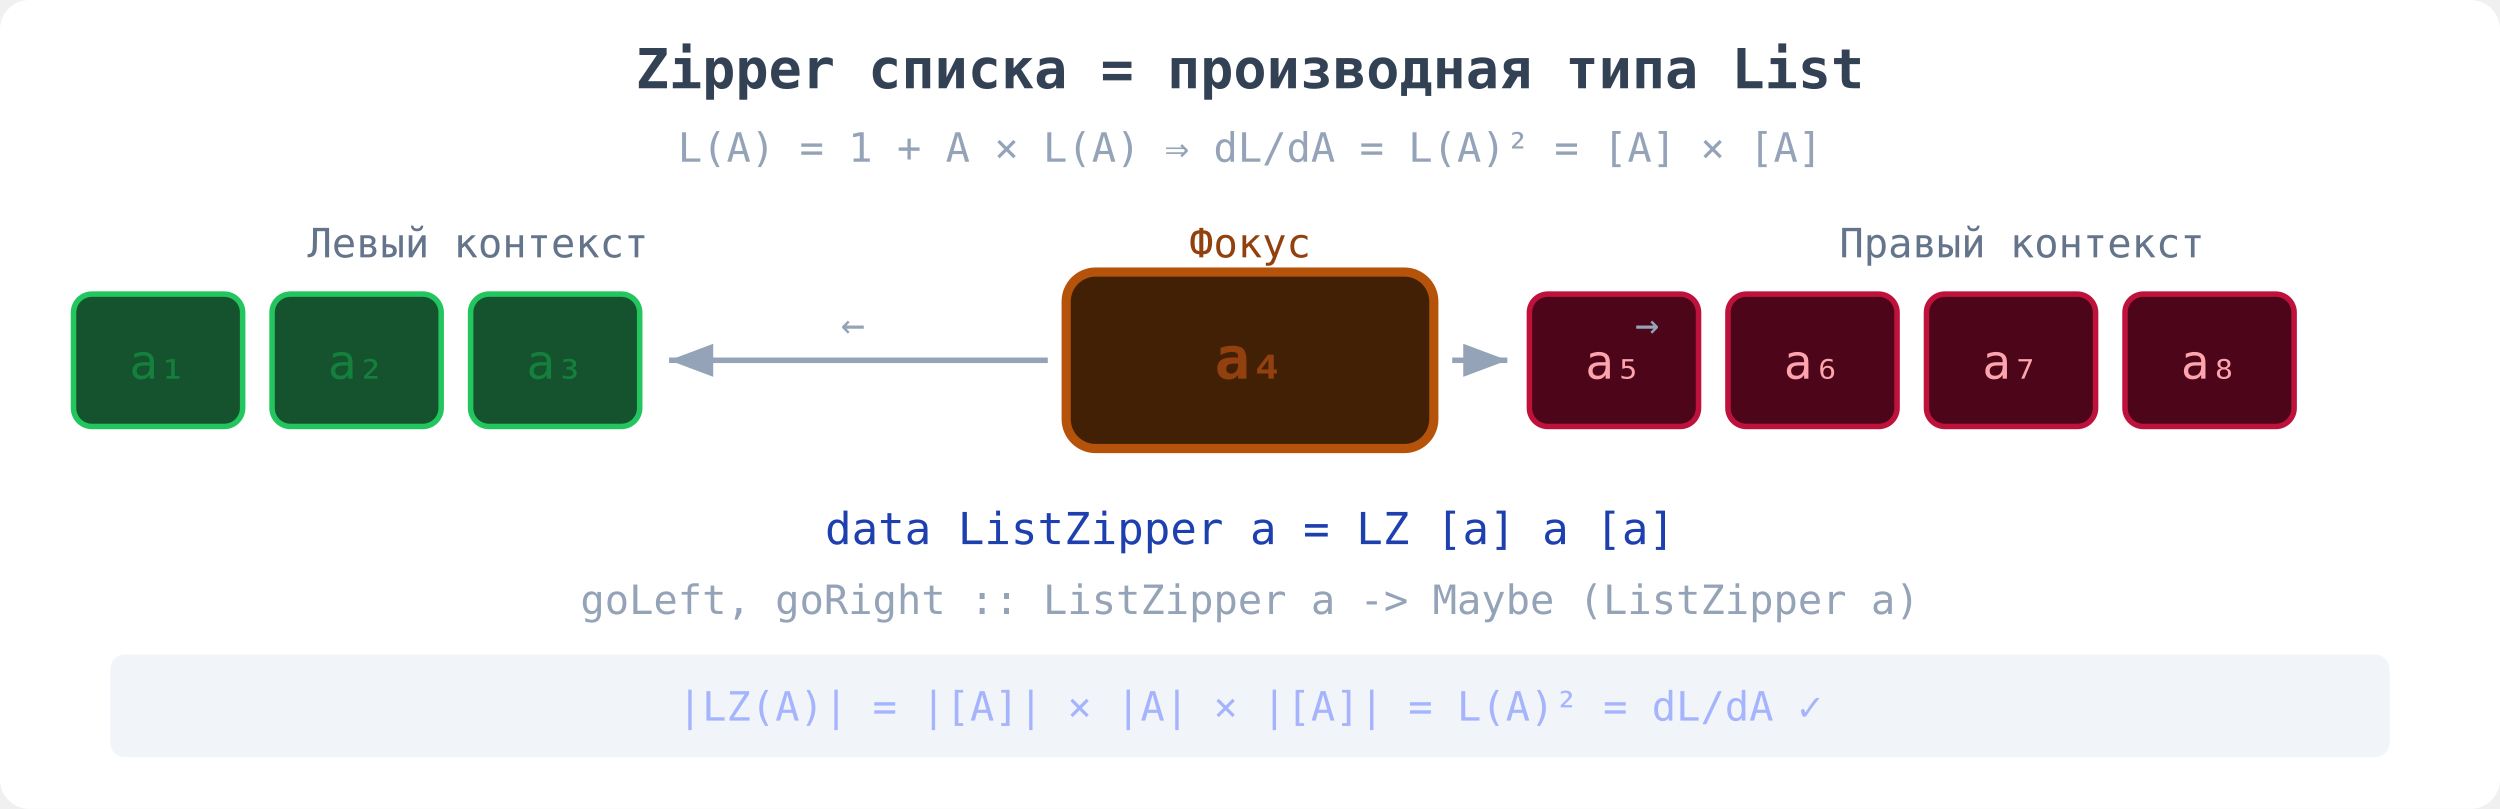
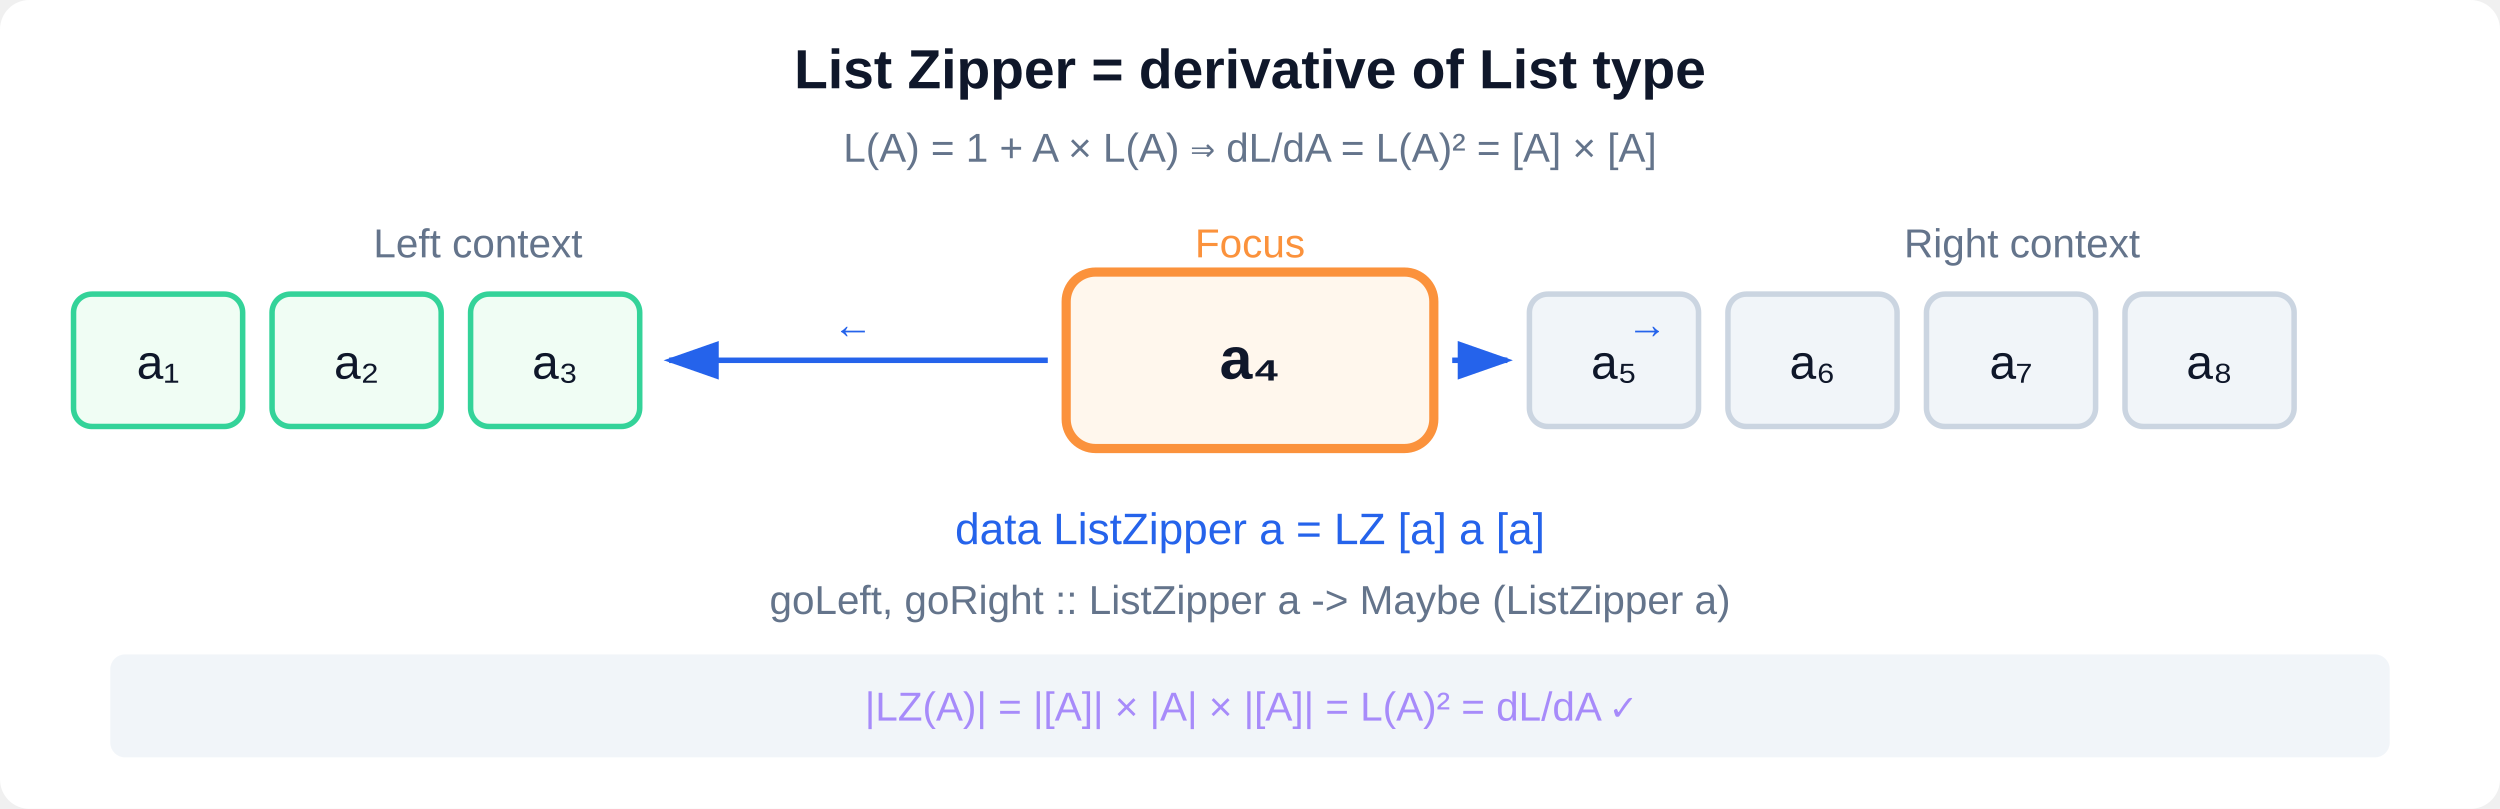
- <svg xmlns="http://www.w3.org/2000/svg" width="680" height="220" font-family="monospace,sans-serif">
+ <svg xmlns="http://www.w3.org/2000/svg" width="680" height="220" font-family="monospace,Arial,sans-serif">
  <defs>
-     <marker id="arr" markerWidth="8" markerHeight="6" refX="8" refY="3" orient="auto">
-       <polygon points="0 0,8 3,0 6" fill="#94a3b8" />
-     </marker>
-     <marker id="arrl" markerWidth="8" markerHeight="6" refX="0" refY="3" orient="auto">
-       <polygon points="8 0,0 3,8 6" fill="#94a3b8" />
+     <marker id="arr" markerWidth="10" markerHeight="7" refX="9" refY="3.5" orient="auto">
+       <polygon points="0 0, 10 3.5, 0 7" fill="#2563eb" />
    </marker>
  </defs>
  <rect width="680" height="220" fill="#ffffff" rx="8" />
-   <text x="340" y="24" text-anchor="middle" font-size="15" font-weight="bold" fill="#334155">Zipper списка = производная типа List</text>
-   <text x="340" y="44" text-anchor="middle" font-size="11" fill="#94a3b8">L(A) = 1 + A × L(A) ⇒ dL/dA = L(A)² = [A] × [A]</text>
-   <text x="130" y="70" text-anchor="middle" font-size="11" fill="#64748b">Левый контекст</text>
-   <text x="340" y="70" text-anchor="middle" font-size="11" fill="#92400e">Фокус</text>
-   <text x="550" y="70" text-anchor="middle" font-size="11" fill="#64748b">Правый контекст</text>
-   <rect x="20" y="80" width="46" height="36" rx="5" fill="#14532d" stroke="#22c55e" stroke-width="1.5" />
-   <text x="43" y="103" text-anchor="middle" font-size="13" fill="#15803d">a₁</text>
-   <rect x="74" y="80" width="46" height="36" rx="5" fill="#14532d" stroke="#22c55e" stroke-width="1.5" />
-   <text x="97" y="103" text-anchor="middle" font-size="13" fill="#15803d">a₂</text>
-   <rect x="128" y="80" width="46" height="36" rx="5" fill="#14532d" stroke="#22c55e" stroke-width="1.5" />
-   <text x="151" y="103" text-anchor="middle" font-size="13" fill="#15803d">a₃</text>
-   <rect x="290" y="74" width="100" height="48" rx="8" fill="#422006" stroke="#b45309" stroke-width="2.5" />
-   <text x="340" y="103" text-anchor="middle" font-size="16" font-weight="bold" fill="#92400e">a₄</text>
-   <rect x="416" y="80" width="46" height="36" rx="5" fill="#4c0519" stroke="#be123c" stroke-width="1.5" />
-   <text x="439" y="103" text-anchor="middle" font-size="13" fill="#fda4af">a₅</text>
-   <rect x="470" y="80" width="46" height="36" rx="5" fill="#4c0519" stroke="#be123c" stroke-width="1.5" />
-   <text x="493" y="103" text-anchor="middle" font-size="13" fill="#fda4af">a₆</text>
-   <rect x="524" y="80" width="46" height="36" rx="5" fill="#4c0519" stroke="#be123c" stroke-width="1.5" />
-   <text x="547" y="103" text-anchor="middle" font-size="13" fill="#fda4af">a₇</text>
-   <rect x="578" y="80" width="46" height="36" rx="5" fill="#4c0519" stroke="#be123c" stroke-width="1.5" />
-   <text x="601" y="103" text-anchor="middle" font-size="13" fill="#fda4af">a₈</text>
-   <line x1="285" y1="98" x2="182" y2="98" stroke="#94a3b8" stroke-width="1.5" marker-end="url(#arr)" />
-   <text x="232" y="92" text-anchor="middle" font-size="11" fill="#94a3b8">←</text>
-   <line x1="395" y1="98" x2="410" y2="98" stroke="#94a3b8" stroke-width="1.5" marker-end="url(#arr)" />
-   <text x="448" y="92" text-anchor="middle" font-size="11" fill="#94a3b8">→</text>
-   <text x="340" y="148" text-anchor="middle" font-size="12" fill="#1e40af">data ListZipper a = LZ [a] a [a]</text>
-   <text x="340" y="167" text-anchor="middle" font-size="11" fill="#94a3b8">goLeft, goRight :: ListZipper a -&gt; Maybe (ListZipper a)</text>
+   <text x="340" y="24" text-anchor="middle" font-size="15" font-weight="bold" fill="#0f172a">List Zipper = derivative of List type</text>
+   <text x="340" y="44" text-anchor="middle" font-size="11" fill="#64748b">L(A) = 1 + A × L(A) ⇒ dL/dA = L(A)² = [A] × [A]</text>
+   <text x="130" y="70" text-anchor="middle" font-size="11" fill="#64748b">Left context</text>
+   <text x="340" y="70" text-anchor="middle" font-size="11" fill="#fb923c">Focus</text>
+   <text x="550" y="70" text-anchor="middle" font-size="11" fill="#64748b">Right context</text>
+   <rect x="20" y="80" width="46" height="36" rx="5" fill="#f0fdf4" stroke="#34d399" stroke-width="1.5" />
+   <text x="43" y="103" text-anchor="middle" font-size="13" fill="#0f172a">a₁</text>
+   <rect x="74" y="80" width="46" height="36" rx="5" fill="#f0fdf4" stroke="#34d399" stroke-width="1.5" />
+   <text x="97" y="103" text-anchor="middle" font-size="13" fill="#0f172a">a₂</text>
+   <rect x="128" y="80" width="46" height="36" rx="5" fill="#f0fdf4" stroke="#34d399" stroke-width="1.5" />
+   <text x="151" y="103" text-anchor="middle" font-size="13" fill="#0f172a">a₃</text>
+   <rect x="290" y="74" width="100" height="48" rx="8" fill="#fff7ed" stroke="#fb923c" stroke-width="2.5" />
+   <text x="340" y="103" text-anchor="middle" font-size="16" font-weight="bold" fill="#0f172a">a₄</text>
+   <rect x="416" y="80" width="46" height="36" rx="5" fill="#f1f5f9" stroke="#cbd5e1" stroke-width="1.5" />
+   <text x="439" y="103" text-anchor="middle" font-size="13" fill="#0f172a">a₅</text>
+   <rect x="470" y="80" width="46" height="36" rx="5" fill="#f1f5f9" stroke="#cbd5e1" stroke-width="1.5" />
+   <text x="493" y="103" text-anchor="middle" font-size="13" fill="#0f172a">a₆</text>
+   <rect x="524" y="80" width="46" height="36" rx="5" fill="#f1f5f9" stroke="#cbd5e1" stroke-width="1.5" />
+   <text x="547" y="103" text-anchor="middle" font-size="13" fill="#0f172a">a₇</text>
+   <rect x="578" y="80" width="46" height="36" rx="5" fill="#f1f5f9" stroke="#cbd5e1" stroke-width="1.5" />
+   <text x="601" y="103" text-anchor="middle" font-size="13" fill="#0f172a">a₈</text>
+   <line x1="285" y1="98" x2="182" y2="98" stroke="#2563eb" stroke-width="1.5" marker-end="url(#arr)" />
+   <text x="232" y="92" text-anchor="middle" font-size="11" fill="#2563eb">←</text>
+   <line x1="395" y1="98" x2="410" y2="98" stroke="#2563eb" stroke-width="1.5" marker-end="url(#arr)" />
+   <text x="448" y="92" text-anchor="middle" font-size="11" fill="#2563eb">→</text>
+   <text x="340" y="148" text-anchor="middle" font-size="12" fill="#2563eb">data ListZipper a = LZ [a] a [a]</text>
+   <text x="340" y="167" text-anchor="middle" font-size="11" fill="#64748b">goLeft, goRight :: ListZipper a -&gt; Maybe (ListZipper a)</text>
  <rect x="30" y="178" width="620" height="28" rx="4" fill="#f1f5f9" />
-   <text x="340" y="196" text-anchor="middle" font-size="11" fill="#a5b4fc">|LZ(A)| = |[A]| × |A| × |[A]| = L(A)² = dL/dA ✓</text>
+   <text x="340" y="196" text-anchor="middle" font-size="11" fill="#a78bfa">|LZ(A)| = |[A]| × |A| × |[A]| = L(A)² = dL/dA ✓</text>
</svg>
